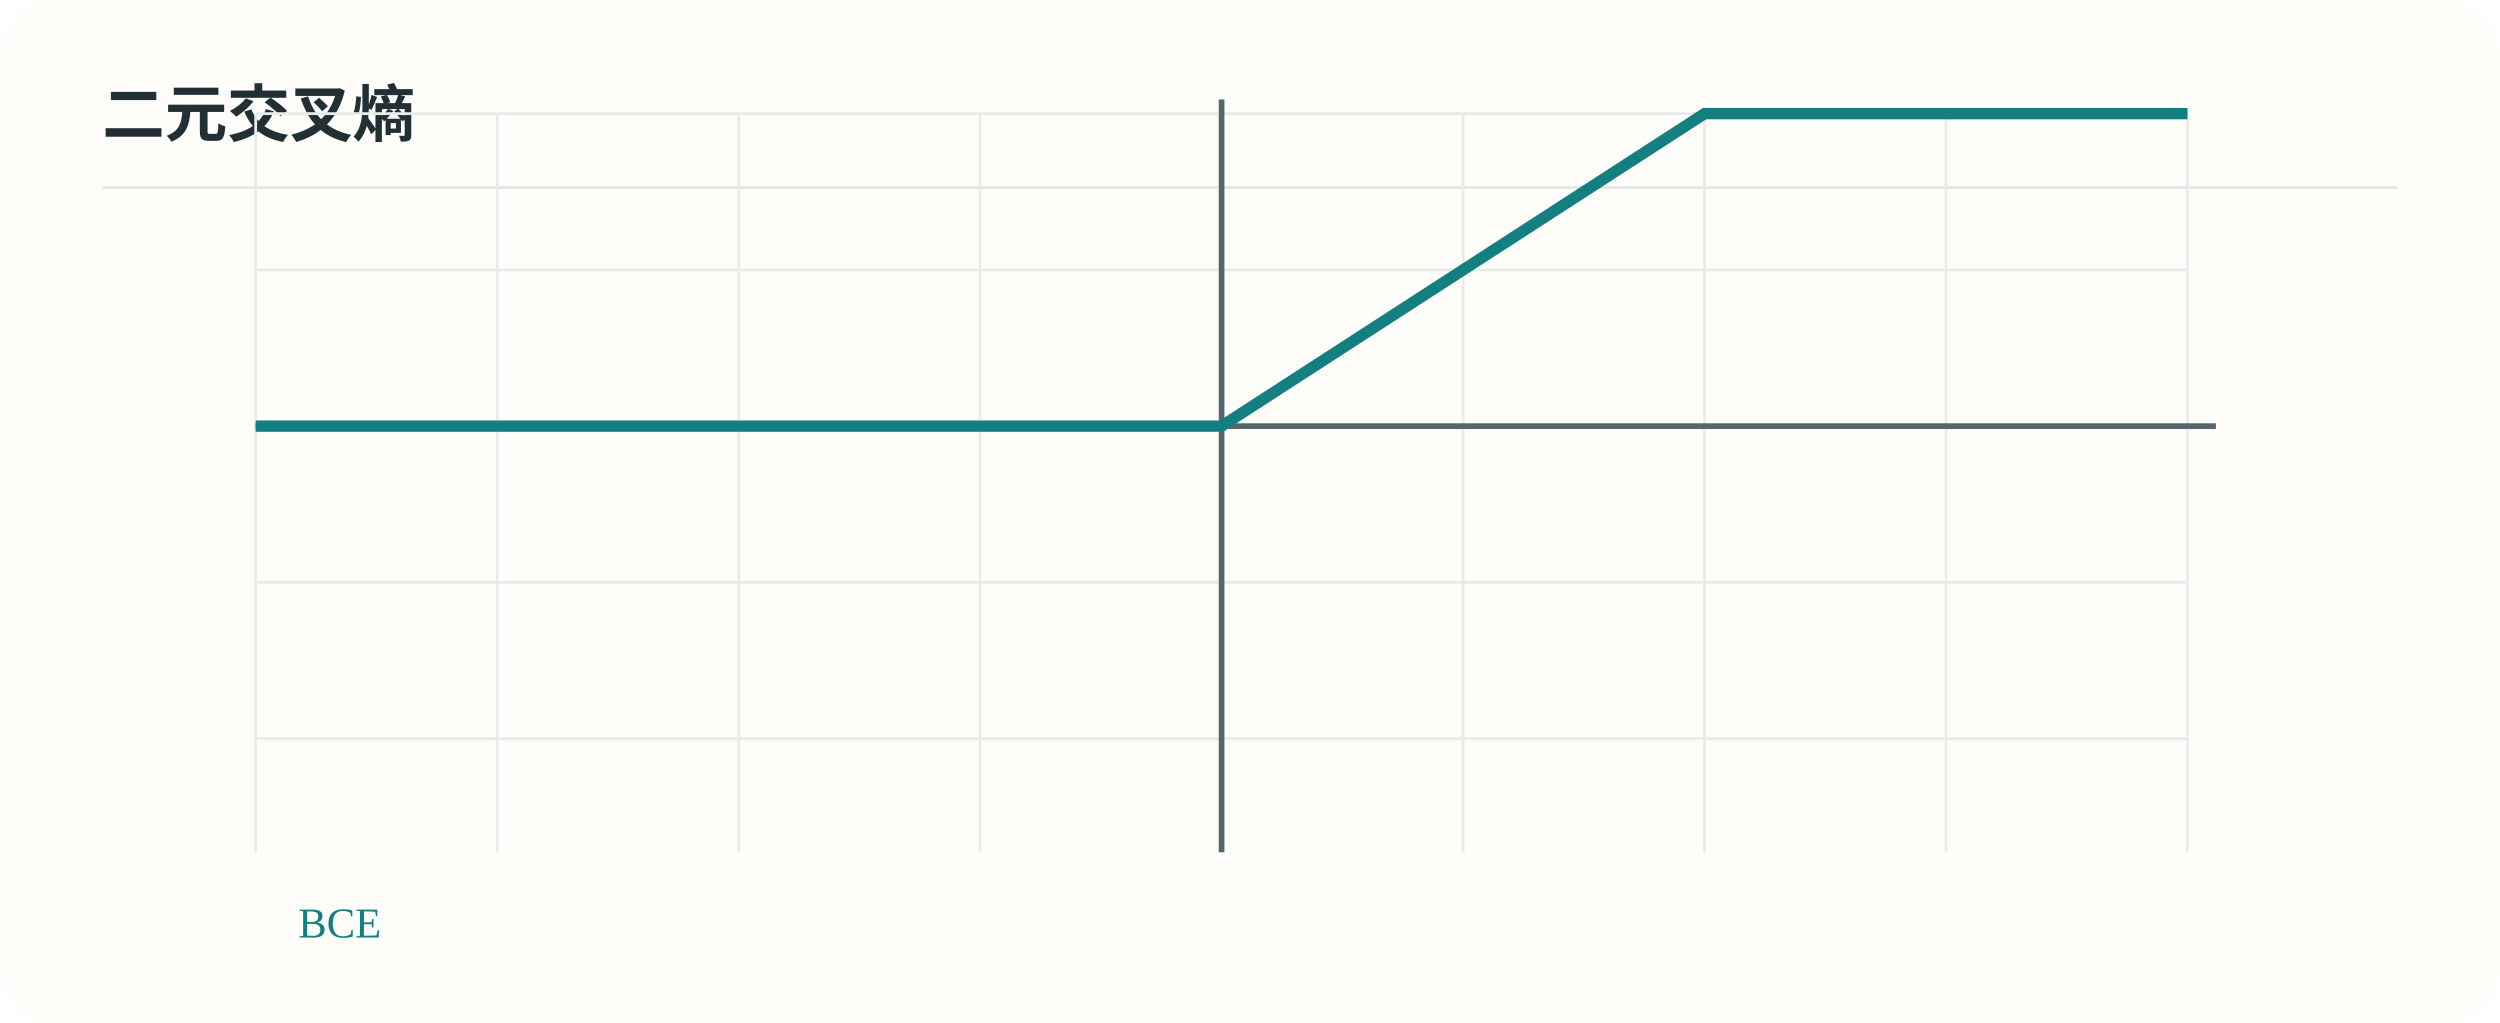
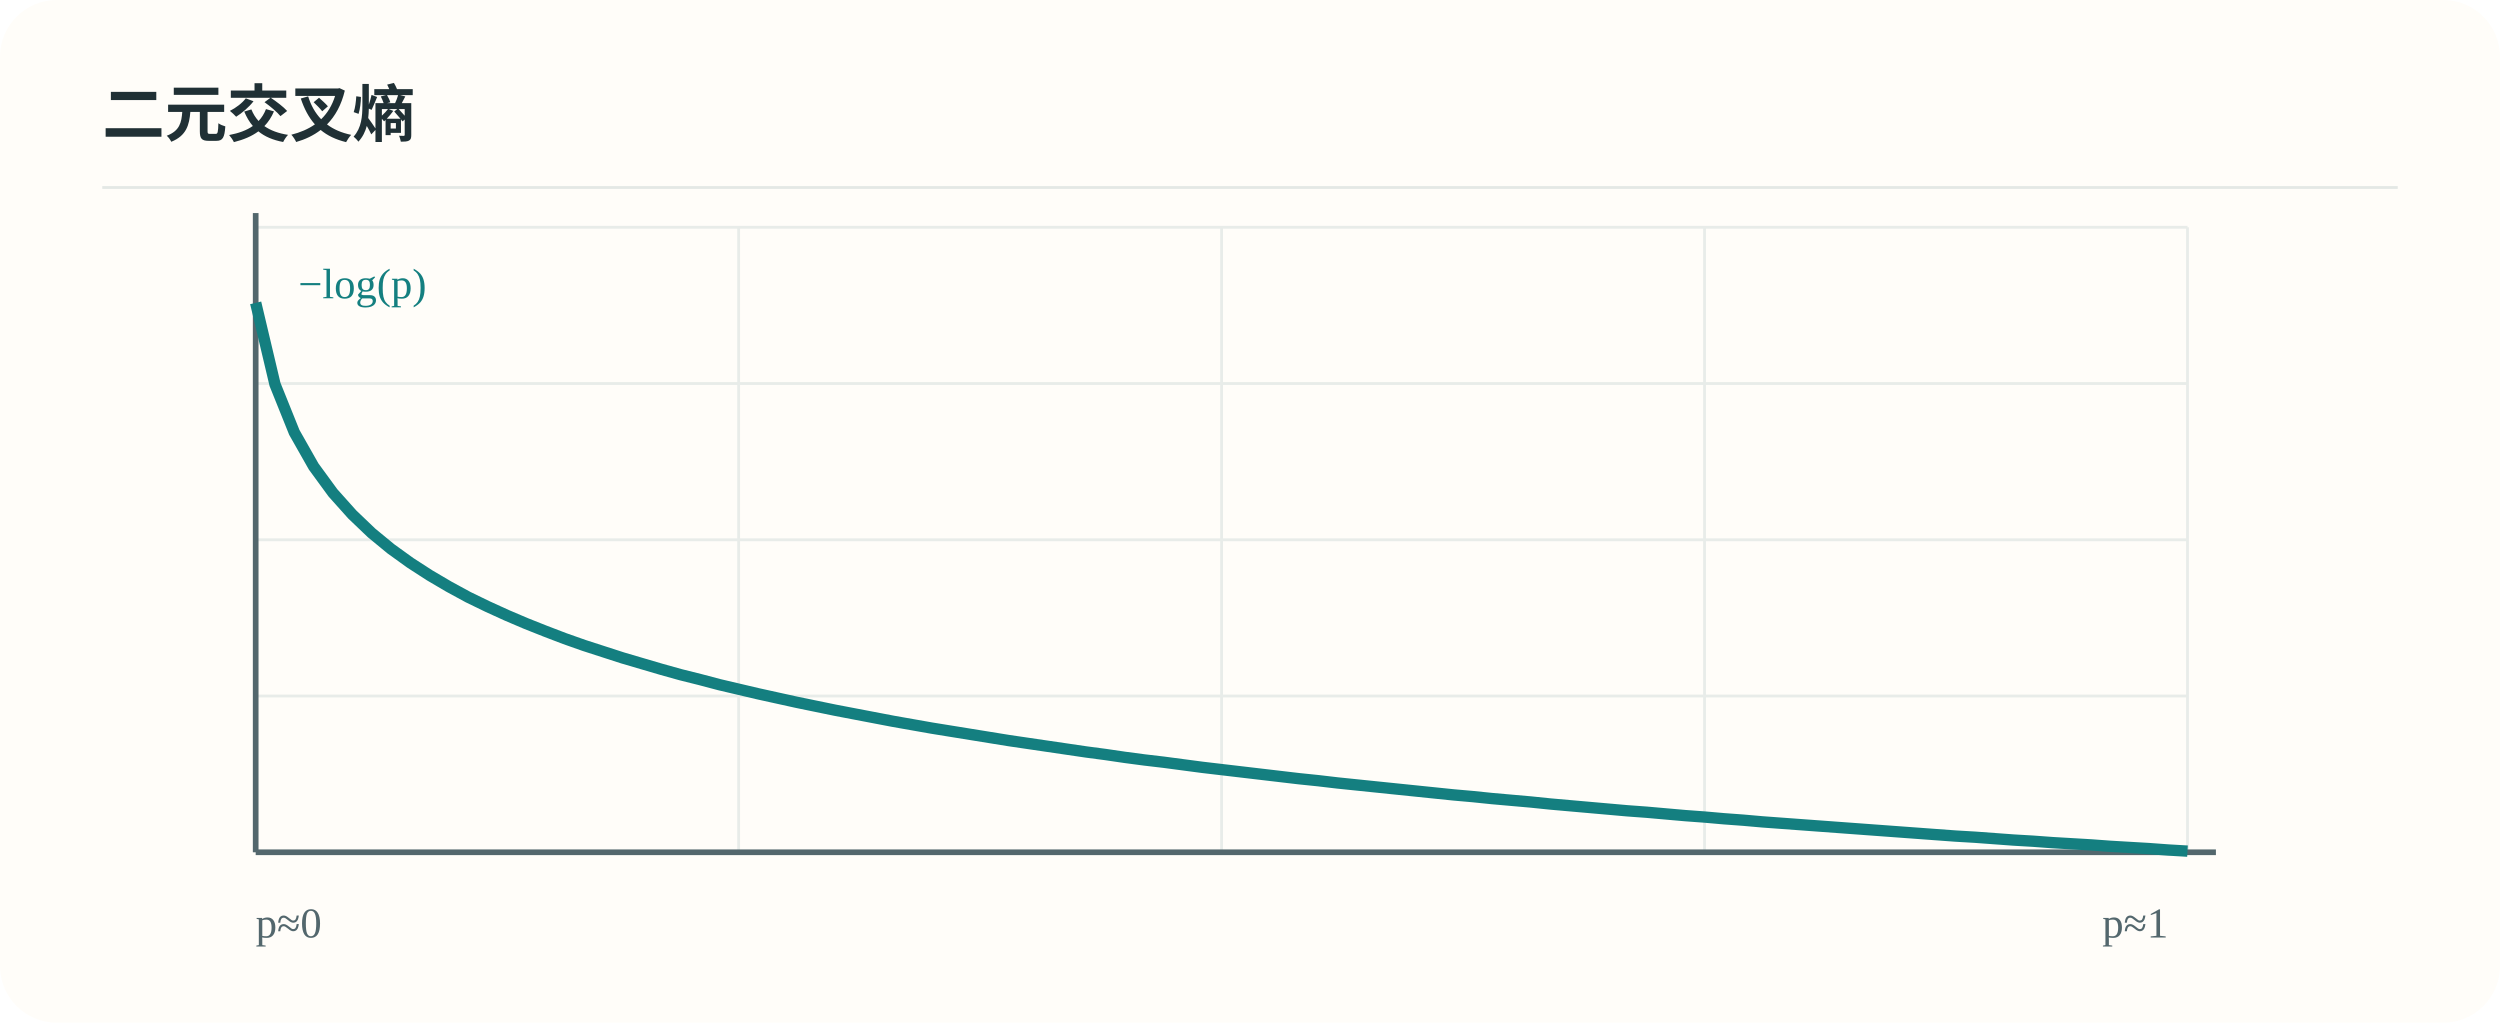
- <svg xmlns="http://www.w3.org/2000/svg" width="880" height="360" viewBox="0 0 880 360" role="img" aria-labelledby="cost-functions-3-t cost-functions-3-d">
+ <svg xmlns="http://www.w3.org/2000/svg" width="880" height="360" viewBox="0 0 880 360" role="img" aria-labelledby="bce-title bce-desc">
  <rect width="880" height="360" rx="20" fill="#fffdf9" />
  <text x="36" y="48" font-size="22" font-weight="700" fill="#203035">二元交叉熵</text>
  <line x1="36" y1="66" x2="844" y2="66" stroke="#e4e8e5" />
  <g stroke="#e8ece9">
-     <path d="M90 40V300 M175 40V300 M260 40V300 M345 40V300 M430 40V300 M515 40V300 M600 40V300 M685 40V300 M770 40V300 M90 40H770 M90 95H770 M90 150H770 M90 205H770 M90 260H770" />
+     <path d="M90 80V300 M260 80V300 M430 80V300 M600 80V300 M770 80V300 M90 80H770 M90 135H770 M90 190H770 M90 245H770" />
  </g>
-   <path d="M90 150H780 M430 35V300" stroke="#53676d" stroke-width="2" />
-   <path d="M90.0,150.0 L96.8,150.0 L103.6,150.0 L110.4,150.0 L117.2,150.0 L124.0,150.0 L130.8,150.0 L137.6,150.0 L144.4,150.0 L151.2,150.0 L158.0,150.0 L164.8,150.0 L171.6,150.0 L178.4,150.0 L185.2,150.0 L192.0,150.0 L198.8,150.0 L205.6,150.0 L212.4,150.0 L219.2,150.0 L226.0,150.0 L232.8,150.0 L239.6,150.0 L246.4,150.0 L253.2,150.0 L260.0,150.0 L266.8,150.0 L273.6,150.0 L280.4,150.0 L287.2,150.0 L294.0,150.0 L300.8,150.0 L307.6,150.0 L314.4,150.0 L321.2,150.0 L328.0,150.0 L334.8,150.0 L341.6,150.0 L348.4,150.0 L355.2,150.0 L362.0,150.0 L368.8,150.0 L375.6,150.0 L382.4,150.0 L389.2,150.0 L396.0,150.0 L402.8,150.0 L409.6,150.0 L416.4,150.0 L423.2,150.0 L430.0,150.0 L436.8,145.6 L443.6,141.2 L450.4,136.8 L457.2,132.4 L464.0,128.0 L470.8,123.6 L477.6,119.2 L484.4,114.8 L491.2,110.4 L498.0,106.0 L504.8,101.6 L511.6,97.2 L518.4,92.8 L525.2,88.4 L532.0,84.0 L538.8,79.6 L545.6,75.2 L552.4,70.8 L559.2,66.4 L566.0,62.0 L572.8,57.6 L579.6,53.2 L586.4,48.8 L593.2,44.4 L600.0,40.0 L606.8,40.0 L613.6,40.0 L620.4,40.0 L627.2,40.0 L634.0,40.0 L640.8,40.0 L647.6,40.0 L654.4,40.0 L661.2,40.0 L668.0,40.0 L674.8,40.0 L681.6,40.0 L688.4,40.0 L695.2,40.0 L702.0,40.0 L708.8,40.0 L715.6,40.0 L722.4,40.0 L729.2,40.0 L736.0,40.0 L742.8,40.0 L749.6,40.0 L756.4,40.0 L763.2,40.0 L770.0,40.0 " fill="none" stroke="#147f80" stroke-width="4" />
-   <text x="105" y="330" font-size="15" fill="#147f80">BCE</text>
+   <path d="M90 300H780 M90 75V300" stroke="#53676d" stroke-width="2" />
+   <path d="M90.0,106.6 L96.8,135.3 L103.6,152.2 L110.4,164.2 L117.2,173.5 L124.0,181.1 L130.8,187.6 L137.6,193.2 L144.4,198.1 L151.2,202.5 L158.0,206.5 L164.8,210.2 L171.6,213.5 L178.4,216.6 L185.2,219.5 L192.0,222.2 L198.8,224.8 L205.6,227.2 L212.4,229.4 L219.2,231.6 L226.0,233.6 L232.8,235.6 L239.6,237.5 L246.4,239.2 L253.2,241.0 L260.0,242.6 L266.8,244.2 L273.6,245.7 L280.4,247.2 L287.2,248.6 L294.0,250.0 L300.8,251.3 L307.6,252.6 L314.4,253.9 L321.2,255.1 L328.0,256.3 L334.8,257.4 L341.6,258.5 L348.4,259.6 L355.2,260.7 L362.0,261.7 L368.8,262.7 L375.6,263.7 L382.4,264.7 L389.2,265.6 L396.0,266.6 L402.8,267.5 L409.6,268.3 L416.4,269.2 L423.2,270.1 L430.0,270.9 L436.8,271.7 L443.6,272.5 L450.4,273.3 L457.2,274.1 L464.0,274.8 L470.8,275.6 L477.6,276.3 L484.4,277.0 L491.2,277.7 L498.0,278.4 L504.8,279.1 L511.6,279.8 L518.4,280.4 L525.2,281.1 L532.0,281.7 L538.8,282.3 L545.6,283.0 L552.4,283.6 L559.2,284.2 L566.0,284.8 L572.8,285.4 L579.6,285.9 L586.4,286.5 L593.2,287.1 L600.0,287.6 L606.8,288.2 L613.6,288.7 L620.4,289.3 L627.2,289.8 L634.0,290.3 L640.8,290.8 L647.6,291.3 L654.4,291.8 L661.2,292.3 L668.0,292.8 L674.8,293.3 L681.6,293.8 L688.4,294.3 L695.2,294.7 L702.0,295.2 L708.8,295.7 L715.6,296.1 L722.4,296.6 L729.2,297.0 L736.0,297.4 L742.8,297.9 L749.6,298.3 L756.4,298.7 L763.2,299.2 L770.0,299.6 " fill="none" stroke="#147f80" stroke-width="4" />
+   <text x="90" y="330" font-size="15" fill="#53676d">p≈0</text>
+   <text x="740" y="330" font-size="15" fill="#53676d">p≈1</text>
+   <text x="105" y="105" font-size="15" fill="#147f80">−log(p)</text>
</svg>
